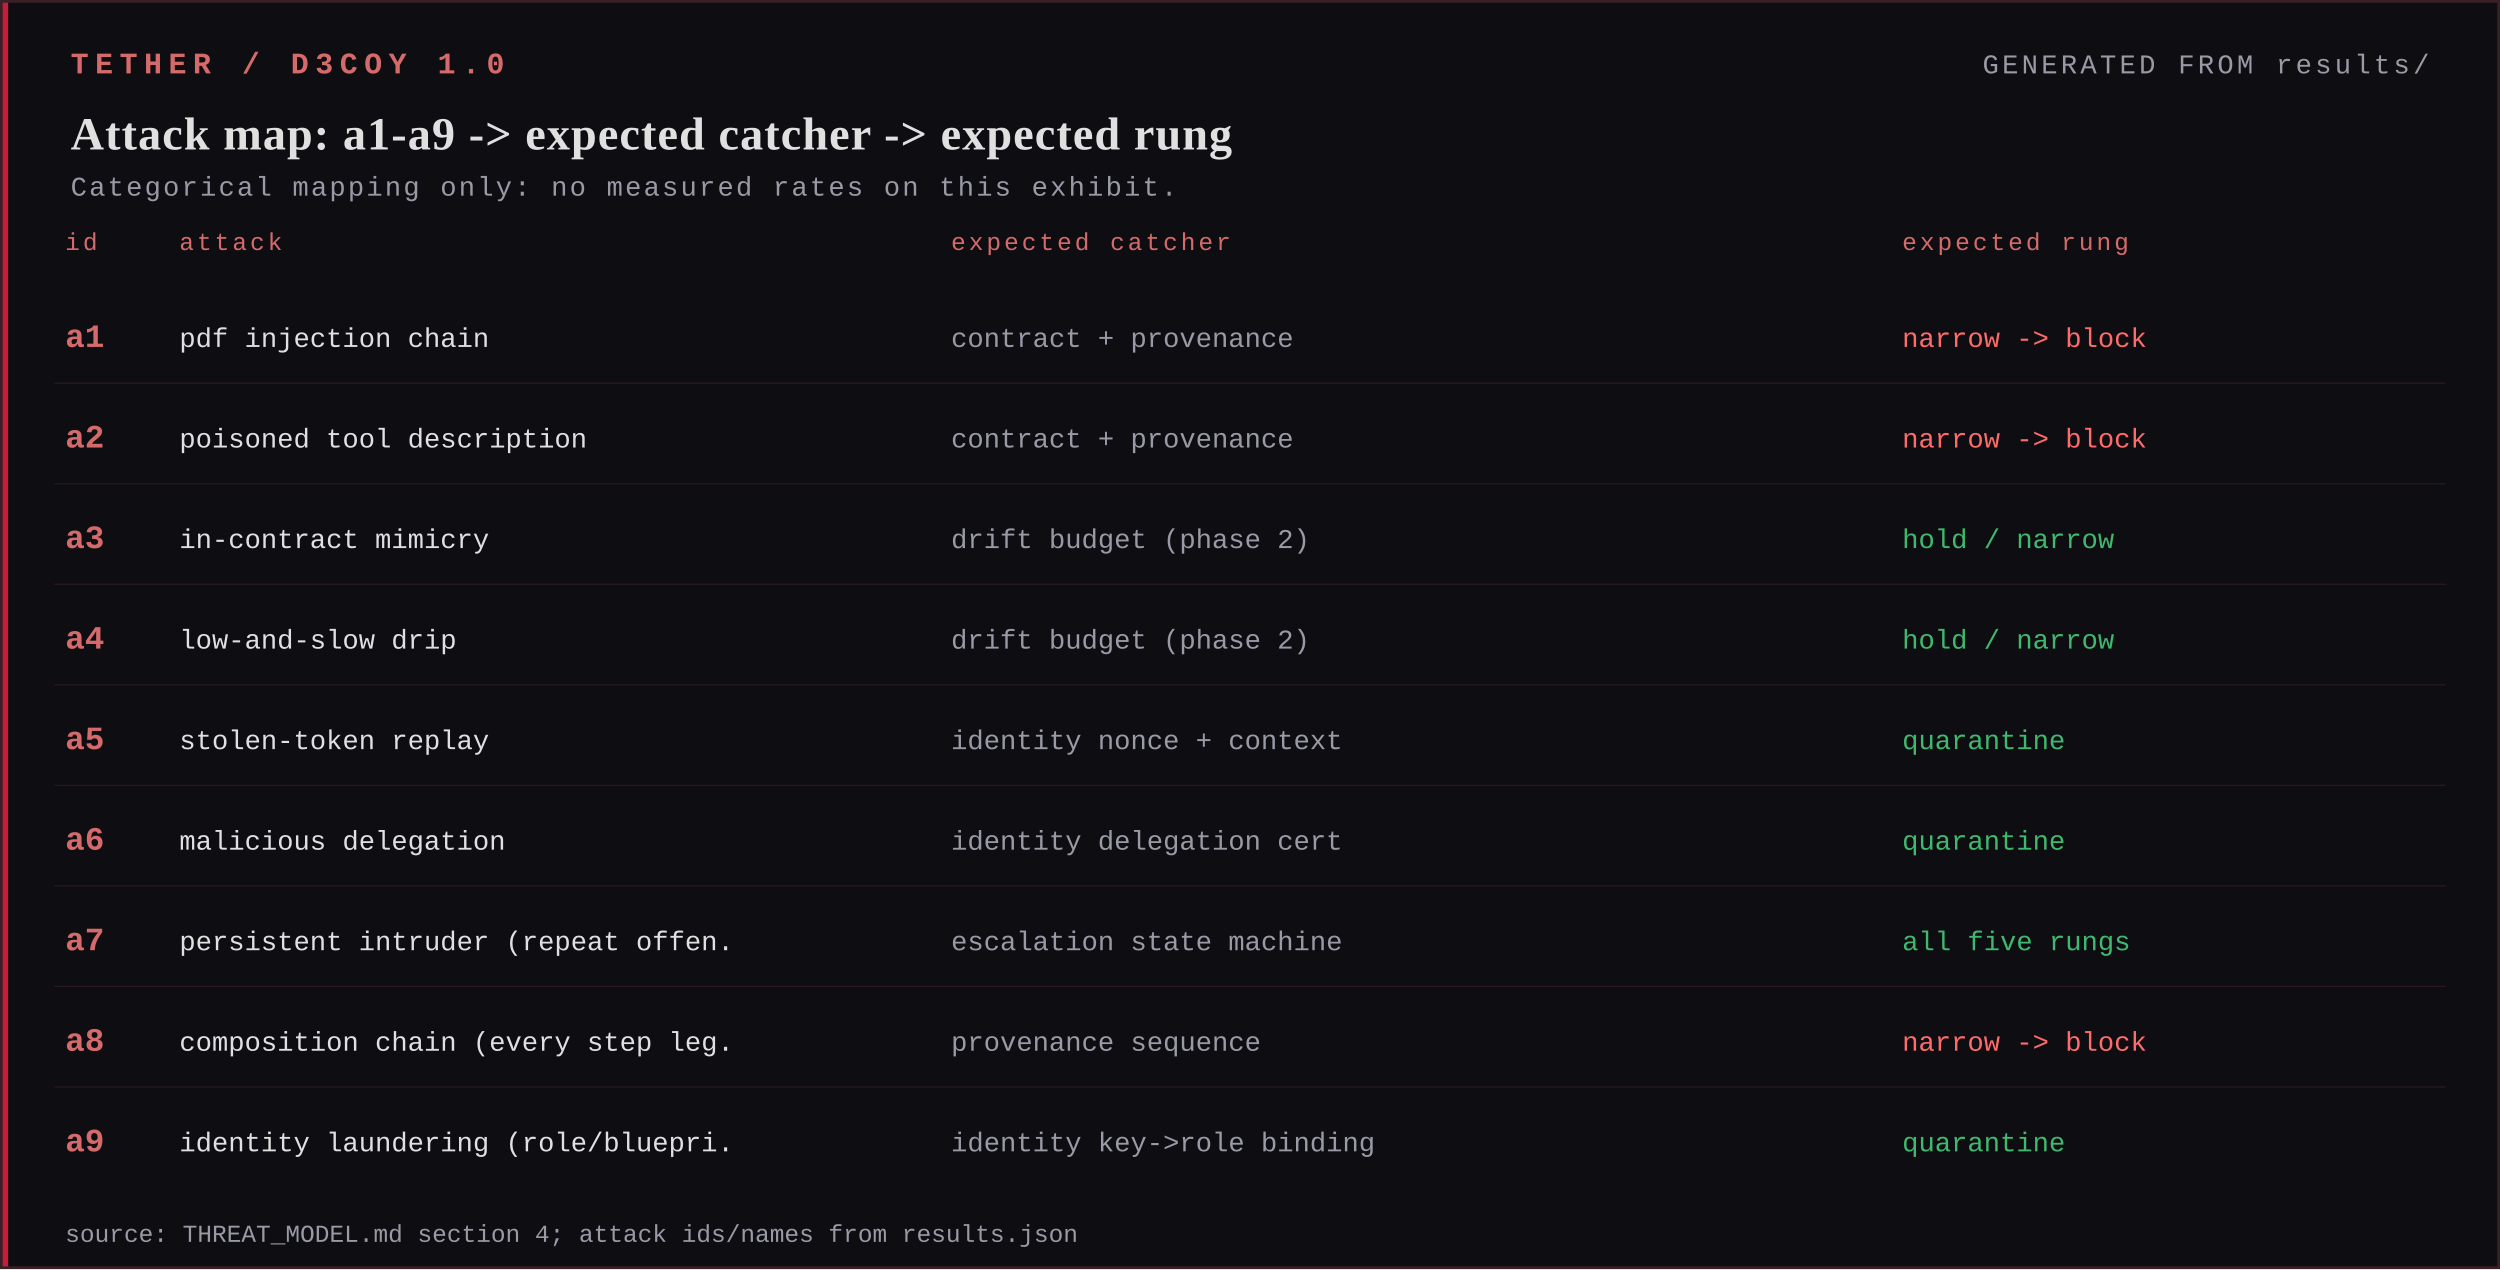
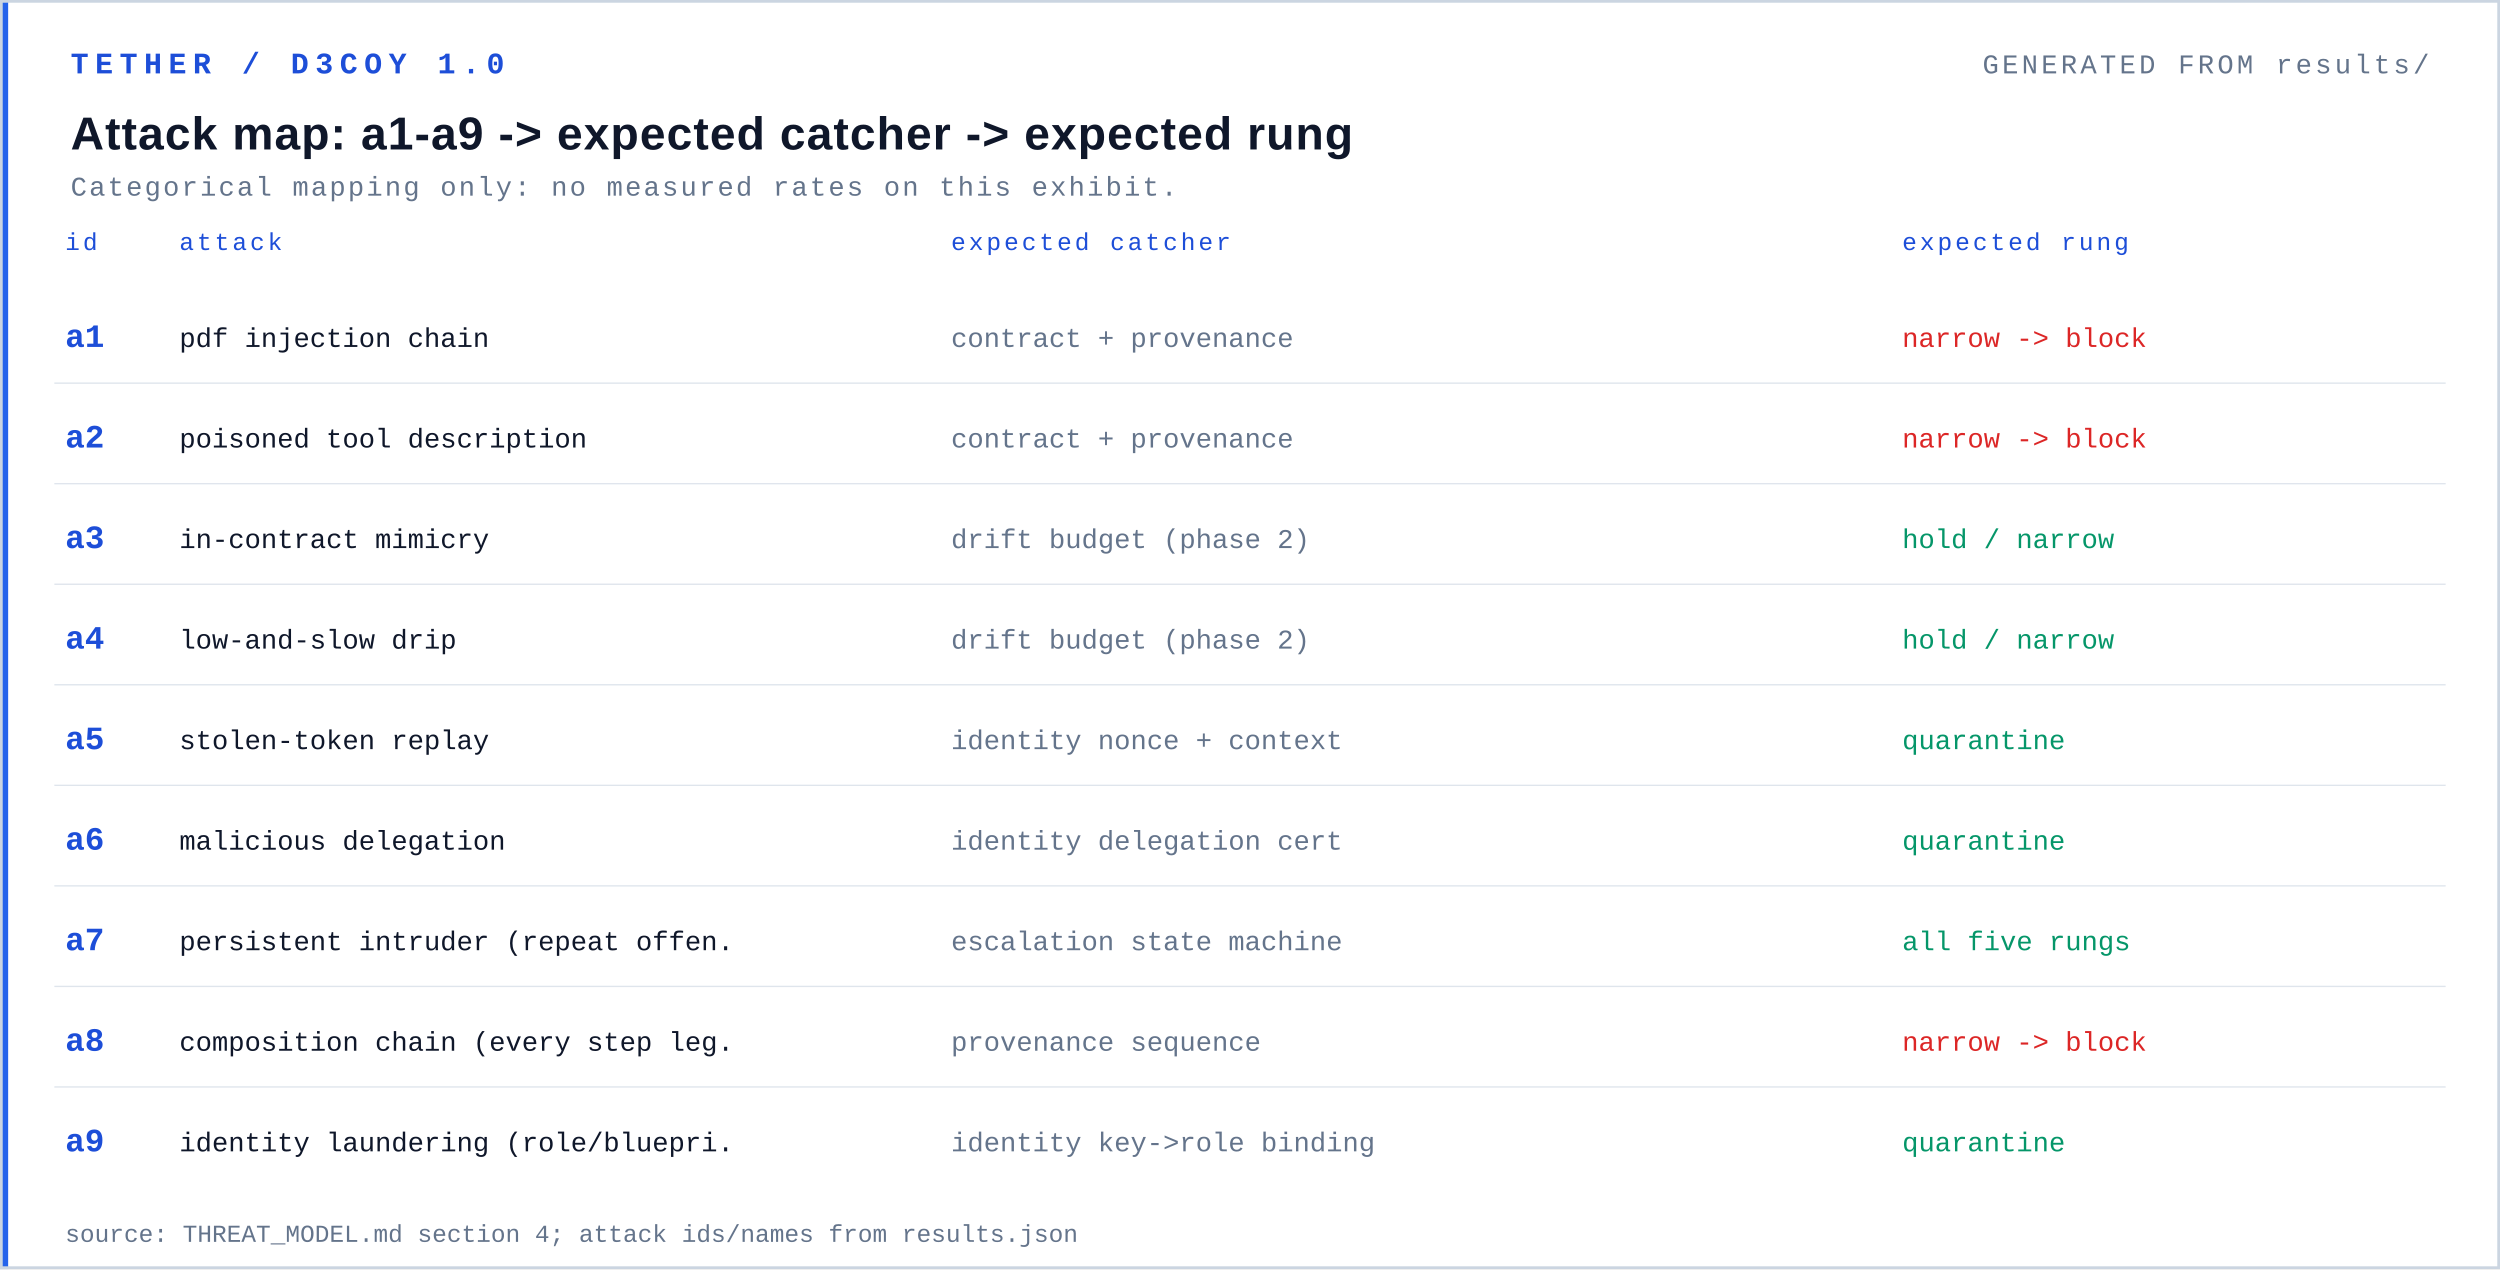
<svg xmlns="http://www.w3.org/2000/svg" viewBox="0 0 920 467" width="100%" role="img" aria-labelledby="exhibit-title" preserveAspectRatio="xMidYMid meet">
-   <rect x="0.00" y="0.00" width="920.00" height="467.00" fill="#0d0d12" />
-   <rect x="0.00" y="0.00" width="3.00" height="467.00" fill="#c41e3a" />
-   <rect x="0.50" y="0.50" width="919.00" height="466.00" fill="none" stroke="#3a1f25" stroke-width="1.0" />
-   <text x="26.00" y="27.00" font-size="11" font-family="Consolas, 'Courier New', monospace" fill="#d46a6a" text-anchor="start" font-weight="700" letter-spacing="2.4">TETHER / D3COY 1.0</text>
-   <text x="894.00" y="27.00" font-size="10" font-family="Consolas, 'Courier New', monospace" fill="#9a9aa6" text-anchor="end" font-weight="400" letter-spacing="1.2">GENERATED FROM results/</text>
-   <text x="26.00" y="55.00" font-size="17" font-family="Georgia, 'Times New Roman', serif" fill="#e0e0e0" text-anchor="start" font-weight="700" letter-spacing="0.4">Attack map: a1-a9 -&gt; expected catcher -&gt; expected rung</text>
-   <text x="26.00" y="72.00" font-size="10" font-family="Consolas, 'Courier New', monospace" fill="#9a9aa6" text-anchor="start" font-weight="400" letter-spacing="0.8">Categorical mapping only: no measured rates on this exhibit.</text>
-   <text x="24.00" y="92.00" font-size="9" font-family="Consolas, 'Courier New', monospace" fill="#d46a6a" text-anchor="start" font-weight="400" letter-spacing="1.1">id</text>
-   <text x="66.00" y="92.00" font-size="9" font-family="Consolas, 'Courier New', monospace" fill="#d46a6a" text-anchor="start" font-weight="400" letter-spacing="1.1">attack</text>
-   <text x="350.00" y="92.00" font-size="9" font-family="Consolas, 'Courier New', monospace" fill="#d46a6a" text-anchor="start" font-weight="400" letter-spacing="1.1">expected catcher</text>
-   <text x="700.00" y="92.00" font-size="9" font-family="Consolas, 'Courier New', monospace" fill="#d46a6a" text-anchor="start" font-weight="400" letter-spacing="1.1">expected rung</text>
-   <text x="24.00" y="127.68" font-size="12" font-family="Consolas, 'Courier New', monospace" fill="#d46a6a" text-anchor="start" font-weight="700">a1</text>
-   <text x="66.00" y="127.68" font-size="10" font-family="Consolas, 'Courier New', monospace" fill="#e0e0e0" text-anchor="start" font-weight="400">pdf injection chain</text>
-   <text x="350.00" y="127.68" font-size="10" font-family="Consolas, 'Courier New', monospace" fill="#9a9aa6" text-anchor="start" font-weight="400">contract + provenance</text>
-   <text x="700.00" y="127.68" font-size="10" font-family="Consolas, 'Courier New', monospace" fill="#ff6b6b" text-anchor="start" font-weight="400">narrow -&gt; block</text>
-   <line x1="20.00" y1="141.00" x2="900.00" y2="141.00" stroke="#3a1f25" stroke-width="0.5" opacity="0.62" />
-   <text x="24.00" y="164.68" font-size="12" font-family="Consolas, 'Courier New', monospace" fill="#d46a6a" text-anchor="start" font-weight="700">a2</text>
-   <text x="66.00" y="164.68" font-size="10" font-family="Consolas, 'Courier New', monospace" fill="#e0e0e0" text-anchor="start" font-weight="400">poisoned tool description</text>
-   <text x="350.00" y="164.68" font-size="10" font-family="Consolas, 'Courier New', monospace" fill="#9a9aa6" text-anchor="start" font-weight="400">contract + provenance</text>
-   <text x="700.00" y="164.68" font-size="10" font-family="Consolas, 'Courier New', monospace" fill="#ff6b6b" text-anchor="start" font-weight="400">narrow -&gt; block</text>
-   <line x1="20.00" y1="178.00" x2="900.00" y2="178.00" stroke="#3a1f25" stroke-width="0.5" opacity="0.62" />
-   <text x="24.00" y="201.68" font-size="12" font-family="Consolas, 'Courier New', monospace" fill="#d46a6a" text-anchor="start" font-weight="700">a3</text>
-   <text x="66.00" y="201.68" font-size="10" font-family="Consolas, 'Courier New', monospace" fill="#e0e0e0" text-anchor="start" font-weight="400">in-contract mimicry</text>
-   <text x="350.00" y="201.68" font-size="10" font-family="Consolas, 'Courier New', monospace" fill="#9a9aa6" text-anchor="start" font-weight="400">drift budget (phase 2)</text>
-   <text x="700.00" y="201.68" font-size="10" font-family="Consolas, 'Courier New', monospace" fill="#3fb96e" text-anchor="start" font-weight="400">hold / narrow</text>
-   <line x1="20.00" y1="215.00" x2="900.00" y2="215.00" stroke="#3a1f25" stroke-width="0.5" opacity="0.62" />
-   <text x="24.00" y="238.68" font-size="12" font-family="Consolas, 'Courier New', monospace" fill="#d46a6a" text-anchor="start" font-weight="700">a4</text>
-   <text x="66.00" y="238.68" font-size="10" font-family="Consolas, 'Courier New', monospace" fill="#e0e0e0" text-anchor="start" font-weight="400">low-and-slow drip</text>
-   <text x="350.00" y="238.68" font-size="10" font-family="Consolas, 'Courier New', monospace" fill="#9a9aa6" text-anchor="start" font-weight="400">drift budget (phase 2)</text>
-   <text x="700.00" y="238.68" font-size="10" font-family="Consolas, 'Courier New', monospace" fill="#3fb96e" text-anchor="start" font-weight="400">hold / narrow</text>
-   <line x1="20.00" y1="252.00" x2="900.00" y2="252.00" stroke="#3a1f25" stroke-width="0.5" opacity="0.62" />
-   <text x="24.00" y="275.68" font-size="12" font-family="Consolas, 'Courier New', monospace" fill="#d46a6a" text-anchor="start" font-weight="700">a5</text>
-   <text x="66.00" y="275.68" font-size="10" font-family="Consolas, 'Courier New', monospace" fill="#e0e0e0" text-anchor="start" font-weight="400">stolen-token replay</text>
-   <text x="350.00" y="275.68" font-size="10" font-family="Consolas, 'Courier New', monospace" fill="#9a9aa6" text-anchor="start" font-weight="400">identity nonce + context</text>
-   <text x="700.00" y="275.68" font-size="10" font-family="Consolas, 'Courier New', monospace" fill="#3fb96e" text-anchor="start" font-weight="400">quarantine</text>
-   <line x1="20.00" y1="289.00" x2="900.00" y2="289.00" stroke="#3a1f25" stroke-width="0.5" opacity="0.62" />
-   <text x="24.00" y="312.68" font-size="12" font-family="Consolas, 'Courier New', monospace" fill="#d46a6a" text-anchor="start" font-weight="700">a6</text>
-   <text x="66.00" y="312.68" font-size="10" font-family="Consolas, 'Courier New', monospace" fill="#e0e0e0" text-anchor="start" font-weight="400">malicious delegation</text>
-   <text x="350.00" y="312.68" font-size="10" font-family="Consolas, 'Courier New', monospace" fill="#9a9aa6" text-anchor="start" font-weight="400">identity delegation cert</text>
-   <text x="700.00" y="312.68" font-size="10" font-family="Consolas, 'Courier New', monospace" fill="#3fb96e" text-anchor="start" font-weight="400">quarantine</text>
-   <line x1="20.00" y1="326.00" x2="900.00" y2="326.00" stroke="#3a1f25" stroke-width="0.5" opacity="0.62" />
-   <text x="24.00" y="349.68" font-size="12" font-family="Consolas, 'Courier New', monospace" fill="#d46a6a" text-anchor="start" font-weight="700">a7</text>
-   <text x="66.00" y="349.68" font-size="10" font-family="Consolas, 'Courier New', monospace" fill="#e0e0e0" text-anchor="start" font-weight="400">persistent intruder (repeat offen.</text>
-   <text x="350.00" y="349.68" font-size="10" font-family="Consolas, 'Courier New', monospace" fill="#9a9aa6" text-anchor="start" font-weight="400">escalation state machine</text>
-   <text x="700.00" y="349.68" font-size="10" font-family="Consolas, 'Courier New', monospace" fill="#3fb96e" text-anchor="start" font-weight="400">all five rungs</text>
-   <line x1="20.00" y1="363.00" x2="900.00" y2="363.00" stroke="#3a1f25" stroke-width="0.5" opacity="0.62" />
-   <text x="24.00" y="386.68" font-size="12" font-family="Consolas, 'Courier New', monospace" fill="#d46a6a" text-anchor="start" font-weight="700">a8</text>
-   <text x="66.00" y="386.68" font-size="10" font-family="Consolas, 'Courier New', monospace" fill="#e0e0e0" text-anchor="start" font-weight="400">composition chain (every step leg.</text>
-   <text x="350.00" y="386.68" font-size="10" font-family="Consolas, 'Courier New', monospace" fill="#9a9aa6" text-anchor="start" font-weight="400">provenance sequence</text>
-   <text x="700.00" y="386.68" font-size="10" font-family="Consolas, 'Courier New', monospace" fill="#ff6b6b" text-anchor="start" font-weight="400">narrow -&gt; block</text>
-   <line x1="20.00" y1="400.00" x2="900.00" y2="400.00" stroke="#3a1f25" stroke-width="0.5" opacity="0.62" />
-   <text x="24.00" y="423.68" font-size="12" font-family="Consolas, 'Courier New', monospace" fill="#d46a6a" text-anchor="start" font-weight="700">a9</text>
-   <text x="66.00" y="423.68" font-size="10" font-family="Consolas, 'Courier New', monospace" fill="#e0e0e0" text-anchor="start" font-weight="400">identity laundering (role/bluepri.</text>
-   <text x="350.00" y="423.68" font-size="10" font-family="Consolas, 'Courier New', monospace" fill="#9a9aa6" text-anchor="start" font-weight="400">identity key-&gt;role binding</text>
-   <text x="700.00" y="423.68" font-size="10" font-family="Consolas, 'Courier New', monospace" fill="#3fb96e" text-anchor="start" font-weight="400">quarantine</text>
-   <text x="24.00" y="457.00" font-size="9" font-family="Consolas, 'Courier New', monospace" fill="#9a9aa6" text-anchor="start" font-weight="400">source: THREAT_MODEL.md section 4; attack ids/names from results.json</text>
+   <rect x="0.00" y="0.00" width="920.00" height="467.00" fill="#ffffff" />
+   <rect x="0.00" y="0.00" width="3.00" height="467.00" fill="#2563eb" />
+   <rect x="0.50" y="0.50" width="919.00" height="466.00" fill="none" stroke="#cbd5e1" stroke-width="1.0" />
+   <text x="26.00" y="27.00" font-size="11" font-family="Consolas, 'Courier New', monospace" fill="#1d4ed8" text-anchor="start" font-weight="700" letter-spacing="2.4">TETHER / D3COY 1.0</text>
+   <text x="894.00" y="27.00" font-size="10" font-family="Consolas, 'Courier New', monospace" fill="#64748b" text-anchor="end" font-weight="400" letter-spacing="1.2">GENERATED FROM results/</text>
+   <text x="26.00" y="55.00" font-size="17" font-family="ui-sans-serif, system-ui, -apple-system, 'Segoe UI', Arial, sans-serif" fill="#0f172a" text-anchor="start" font-weight="700" letter-spacing="0.4">Attack map: a1-a9 -&gt; expected catcher -&gt; expected rung</text>
+   <text x="26.00" y="72.00" font-size="10" font-family="Consolas, 'Courier New', monospace" fill="#64748b" text-anchor="start" font-weight="400" letter-spacing="0.8">Categorical mapping only: no measured rates on this exhibit.</text>
+   <text x="24.00" y="92.00" font-size="9" font-family="Consolas, 'Courier New', monospace" fill="#1d4ed8" text-anchor="start" font-weight="400" letter-spacing="1.1">id</text>
+   <text x="66.00" y="92.00" font-size="9" font-family="Consolas, 'Courier New', monospace" fill="#1d4ed8" text-anchor="start" font-weight="400" letter-spacing="1.1">attack</text>
+   <text x="350.00" y="92.00" font-size="9" font-family="Consolas, 'Courier New', monospace" fill="#1d4ed8" text-anchor="start" font-weight="400" letter-spacing="1.1">expected catcher</text>
+   <text x="700.00" y="92.00" font-size="9" font-family="Consolas, 'Courier New', monospace" fill="#1d4ed8" text-anchor="start" font-weight="400" letter-spacing="1.1">expected rung</text>
+   <text x="24.00" y="127.68" font-size="12" font-family="Consolas, 'Courier New', monospace" fill="#1d4ed8" text-anchor="start" font-weight="700">a1</text>
+   <text x="66.00" y="127.68" font-size="10" font-family="Consolas, 'Courier New', monospace" fill="#0f172a" text-anchor="start" font-weight="400">pdf injection chain</text>
+   <text x="350.00" y="127.68" font-size="10" font-family="Consolas, 'Courier New', monospace" fill="#64748b" text-anchor="start" font-weight="400">contract + provenance</text>
+   <text x="700.00" y="127.68" font-size="10" font-family="Consolas, 'Courier New', monospace" fill="#dc2626" text-anchor="start" font-weight="400">narrow -&gt; block</text>
+   <line x1="20.00" y1="141.00" x2="900.00" y2="141.00" stroke="#cbd5e1" stroke-width="0.5" opacity="0.62" />
+   <text x="24.00" y="164.68" font-size="12" font-family="Consolas, 'Courier New', monospace" fill="#1d4ed8" text-anchor="start" font-weight="700">a2</text>
+   <text x="66.00" y="164.68" font-size="10" font-family="Consolas, 'Courier New', monospace" fill="#0f172a" text-anchor="start" font-weight="400">poisoned tool description</text>
+   <text x="350.00" y="164.68" font-size="10" font-family="Consolas, 'Courier New', monospace" fill="#64748b" text-anchor="start" font-weight="400">contract + provenance</text>
+   <text x="700.00" y="164.68" font-size="10" font-family="Consolas, 'Courier New', monospace" fill="#dc2626" text-anchor="start" font-weight="400">narrow -&gt; block</text>
+   <line x1="20.00" y1="178.00" x2="900.00" y2="178.00" stroke="#cbd5e1" stroke-width="0.5" opacity="0.62" />
+   <text x="24.00" y="201.68" font-size="12" font-family="Consolas, 'Courier New', monospace" fill="#1d4ed8" text-anchor="start" font-weight="700">a3</text>
+   <text x="66.00" y="201.68" font-size="10" font-family="Consolas, 'Courier New', monospace" fill="#0f172a" text-anchor="start" font-weight="400">in-contract mimicry</text>
+   <text x="350.00" y="201.68" font-size="10" font-family="Consolas, 'Courier New', monospace" fill="#64748b" text-anchor="start" font-weight="400">drift budget (phase 2)</text>
+   <text x="700.00" y="201.68" font-size="10" font-family="Consolas, 'Courier New', monospace" fill="#059669" text-anchor="start" font-weight="400">hold / narrow</text>
+   <line x1="20.00" y1="215.00" x2="900.00" y2="215.00" stroke="#cbd5e1" stroke-width="0.5" opacity="0.62" />
+   <text x="24.00" y="238.68" font-size="12" font-family="Consolas, 'Courier New', monospace" fill="#1d4ed8" text-anchor="start" font-weight="700">a4</text>
+   <text x="66.00" y="238.68" font-size="10" font-family="Consolas, 'Courier New', monospace" fill="#0f172a" text-anchor="start" font-weight="400">low-and-slow drip</text>
+   <text x="350.00" y="238.68" font-size="10" font-family="Consolas, 'Courier New', monospace" fill="#64748b" text-anchor="start" font-weight="400">drift budget (phase 2)</text>
+   <text x="700.00" y="238.68" font-size="10" font-family="Consolas, 'Courier New', monospace" fill="#059669" text-anchor="start" font-weight="400">hold / narrow</text>
+   <line x1="20.00" y1="252.00" x2="900.00" y2="252.00" stroke="#cbd5e1" stroke-width="0.5" opacity="0.62" />
+   <text x="24.00" y="275.68" font-size="12" font-family="Consolas, 'Courier New', monospace" fill="#1d4ed8" text-anchor="start" font-weight="700">a5</text>
+   <text x="66.00" y="275.68" font-size="10" font-family="Consolas, 'Courier New', monospace" fill="#0f172a" text-anchor="start" font-weight="400">stolen-token replay</text>
+   <text x="350.00" y="275.68" font-size="10" font-family="Consolas, 'Courier New', monospace" fill="#64748b" text-anchor="start" font-weight="400">identity nonce + context</text>
+   <text x="700.00" y="275.68" font-size="10" font-family="Consolas, 'Courier New', monospace" fill="#059669" text-anchor="start" font-weight="400">quarantine</text>
+   <line x1="20.00" y1="289.00" x2="900.00" y2="289.00" stroke="#cbd5e1" stroke-width="0.5" opacity="0.62" />
+   <text x="24.00" y="312.68" font-size="12" font-family="Consolas, 'Courier New', monospace" fill="#1d4ed8" text-anchor="start" font-weight="700">a6</text>
+   <text x="66.00" y="312.68" font-size="10" font-family="Consolas, 'Courier New', monospace" fill="#0f172a" text-anchor="start" font-weight="400">malicious delegation</text>
+   <text x="350.00" y="312.68" font-size="10" font-family="Consolas, 'Courier New', monospace" fill="#64748b" text-anchor="start" font-weight="400">identity delegation cert</text>
+   <text x="700.00" y="312.68" font-size="10" font-family="Consolas, 'Courier New', monospace" fill="#059669" text-anchor="start" font-weight="400">quarantine</text>
+   <line x1="20.00" y1="326.00" x2="900.00" y2="326.00" stroke="#cbd5e1" stroke-width="0.5" opacity="0.62" />
+   <text x="24.00" y="349.68" font-size="12" font-family="Consolas, 'Courier New', monospace" fill="#1d4ed8" text-anchor="start" font-weight="700">a7</text>
+   <text x="66.00" y="349.68" font-size="10" font-family="Consolas, 'Courier New', monospace" fill="#0f172a" text-anchor="start" font-weight="400">persistent intruder (repeat offen.</text>
+   <text x="350.00" y="349.68" font-size="10" font-family="Consolas, 'Courier New', monospace" fill="#64748b" text-anchor="start" font-weight="400">escalation state machine</text>
+   <text x="700.00" y="349.68" font-size="10" font-family="Consolas, 'Courier New', monospace" fill="#059669" text-anchor="start" font-weight="400">all five rungs</text>
+   <line x1="20.00" y1="363.00" x2="900.00" y2="363.00" stroke="#cbd5e1" stroke-width="0.5" opacity="0.62" />
+   <text x="24.00" y="386.68" font-size="12" font-family="Consolas, 'Courier New', monospace" fill="#1d4ed8" text-anchor="start" font-weight="700">a8</text>
+   <text x="66.00" y="386.68" font-size="10" font-family="Consolas, 'Courier New', monospace" fill="#0f172a" text-anchor="start" font-weight="400">composition chain (every step leg.</text>
+   <text x="350.00" y="386.68" font-size="10" font-family="Consolas, 'Courier New', monospace" fill="#64748b" text-anchor="start" font-weight="400">provenance sequence</text>
+   <text x="700.00" y="386.68" font-size="10" font-family="Consolas, 'Courier New', monospace" fill="#dc2626" text-anchor="start" font-weight="400">narrow -&gt; block</text>
+   <line x1="20.00" y1="400.00" x2="900.00" y2="400.00" stroke="#cbd5e1" stroke-width="0.5" opacity="0.62" />
+   <text x="24.00" y="423.68" font-size="12" font-family="Consolas, 'Courier New', monospace" fill="#1d4ed8" text-anchor="start" font-weight="700">a9</text>
+   <text x="66.00" y="423.68" font-size="10" font-family="Consolas, 'Courier New', monospace" fill="#0f172a" text-anchor="start" font-weight="400">identity laundering (role/bluepri.</text>
+   <text x="350.00" y="423.68" font-size="10" font-family="Consolas, 'Courier New', monospace" fill="#64748b" text-anchor="start" font-weight="400">identity key-&gt;role binding</text>
+   <text x="700.00" y="423.68" font-size="10" font-family="Consolas, 'Courier New', monospace" fill="#059669" text-anchor="start" font-weight="400">quarantine</text>
+   <text x="24.00" y="457.00" font-size="9" font-family="Consolas, 'Courier New', monospace" fill="#64748b" text-anchor="start" font-weight="400">source: THREAT_MODEL.md section 4; attack ids/names from results.json</text>
</svg>
